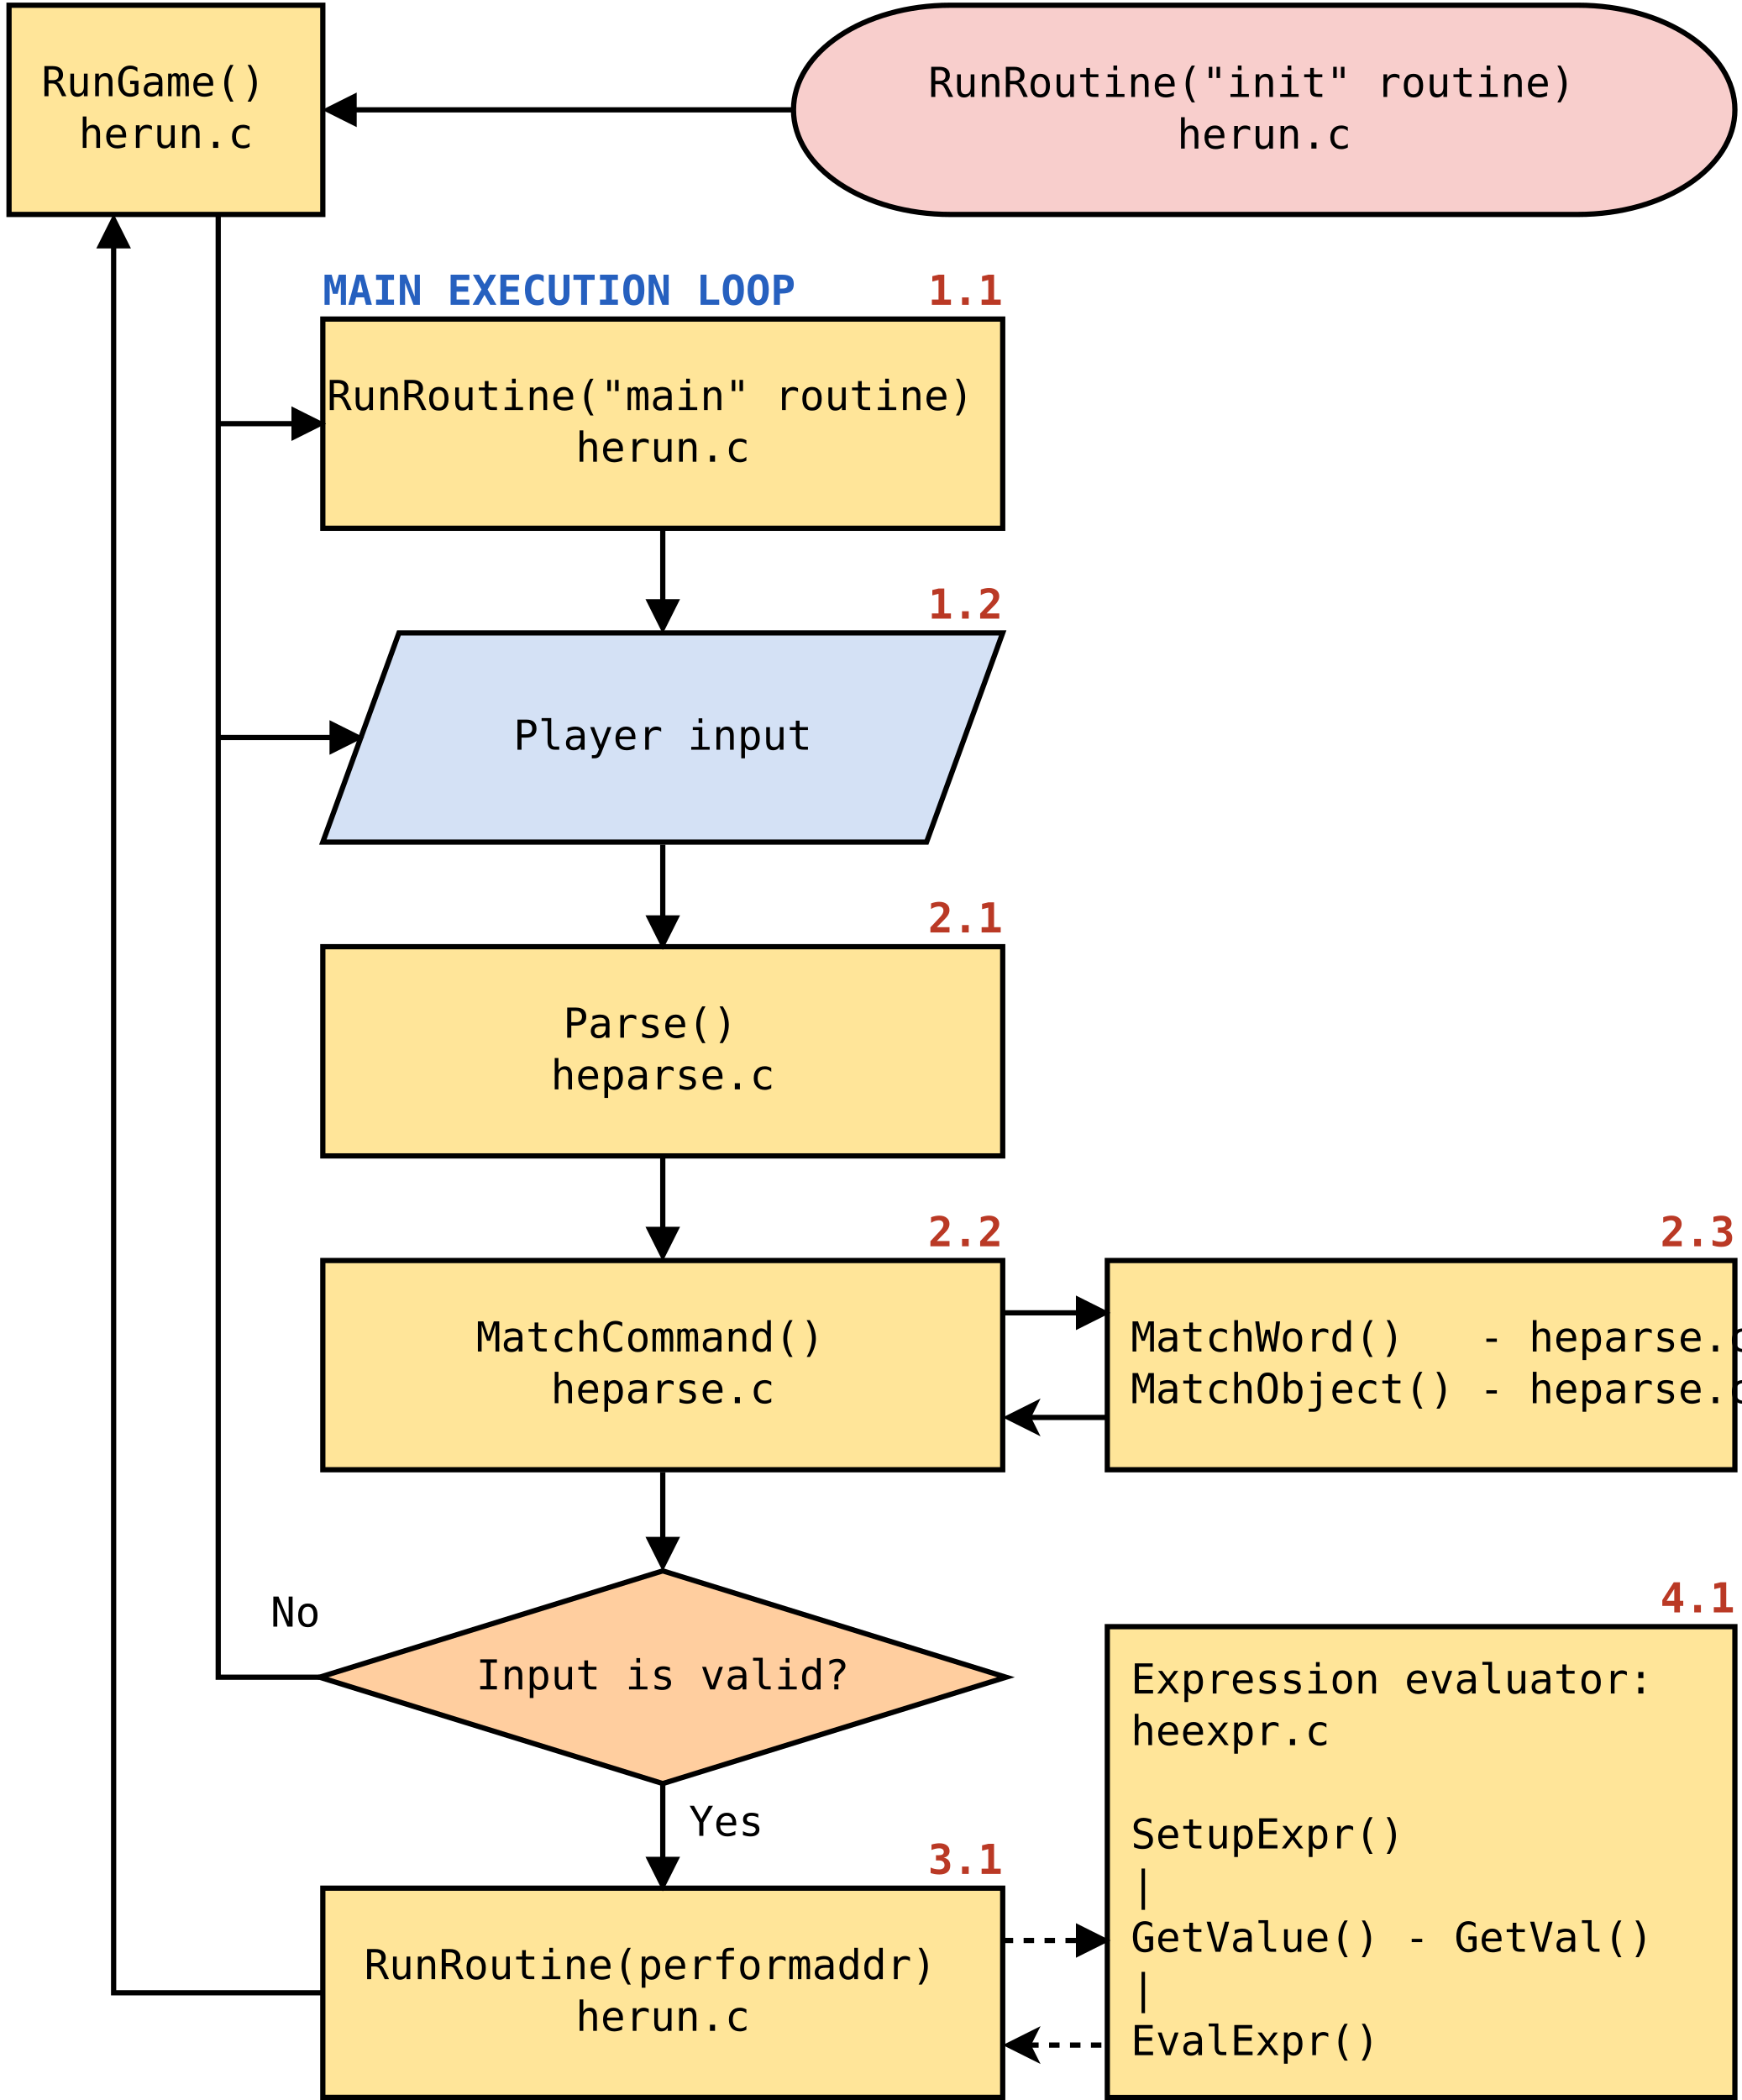
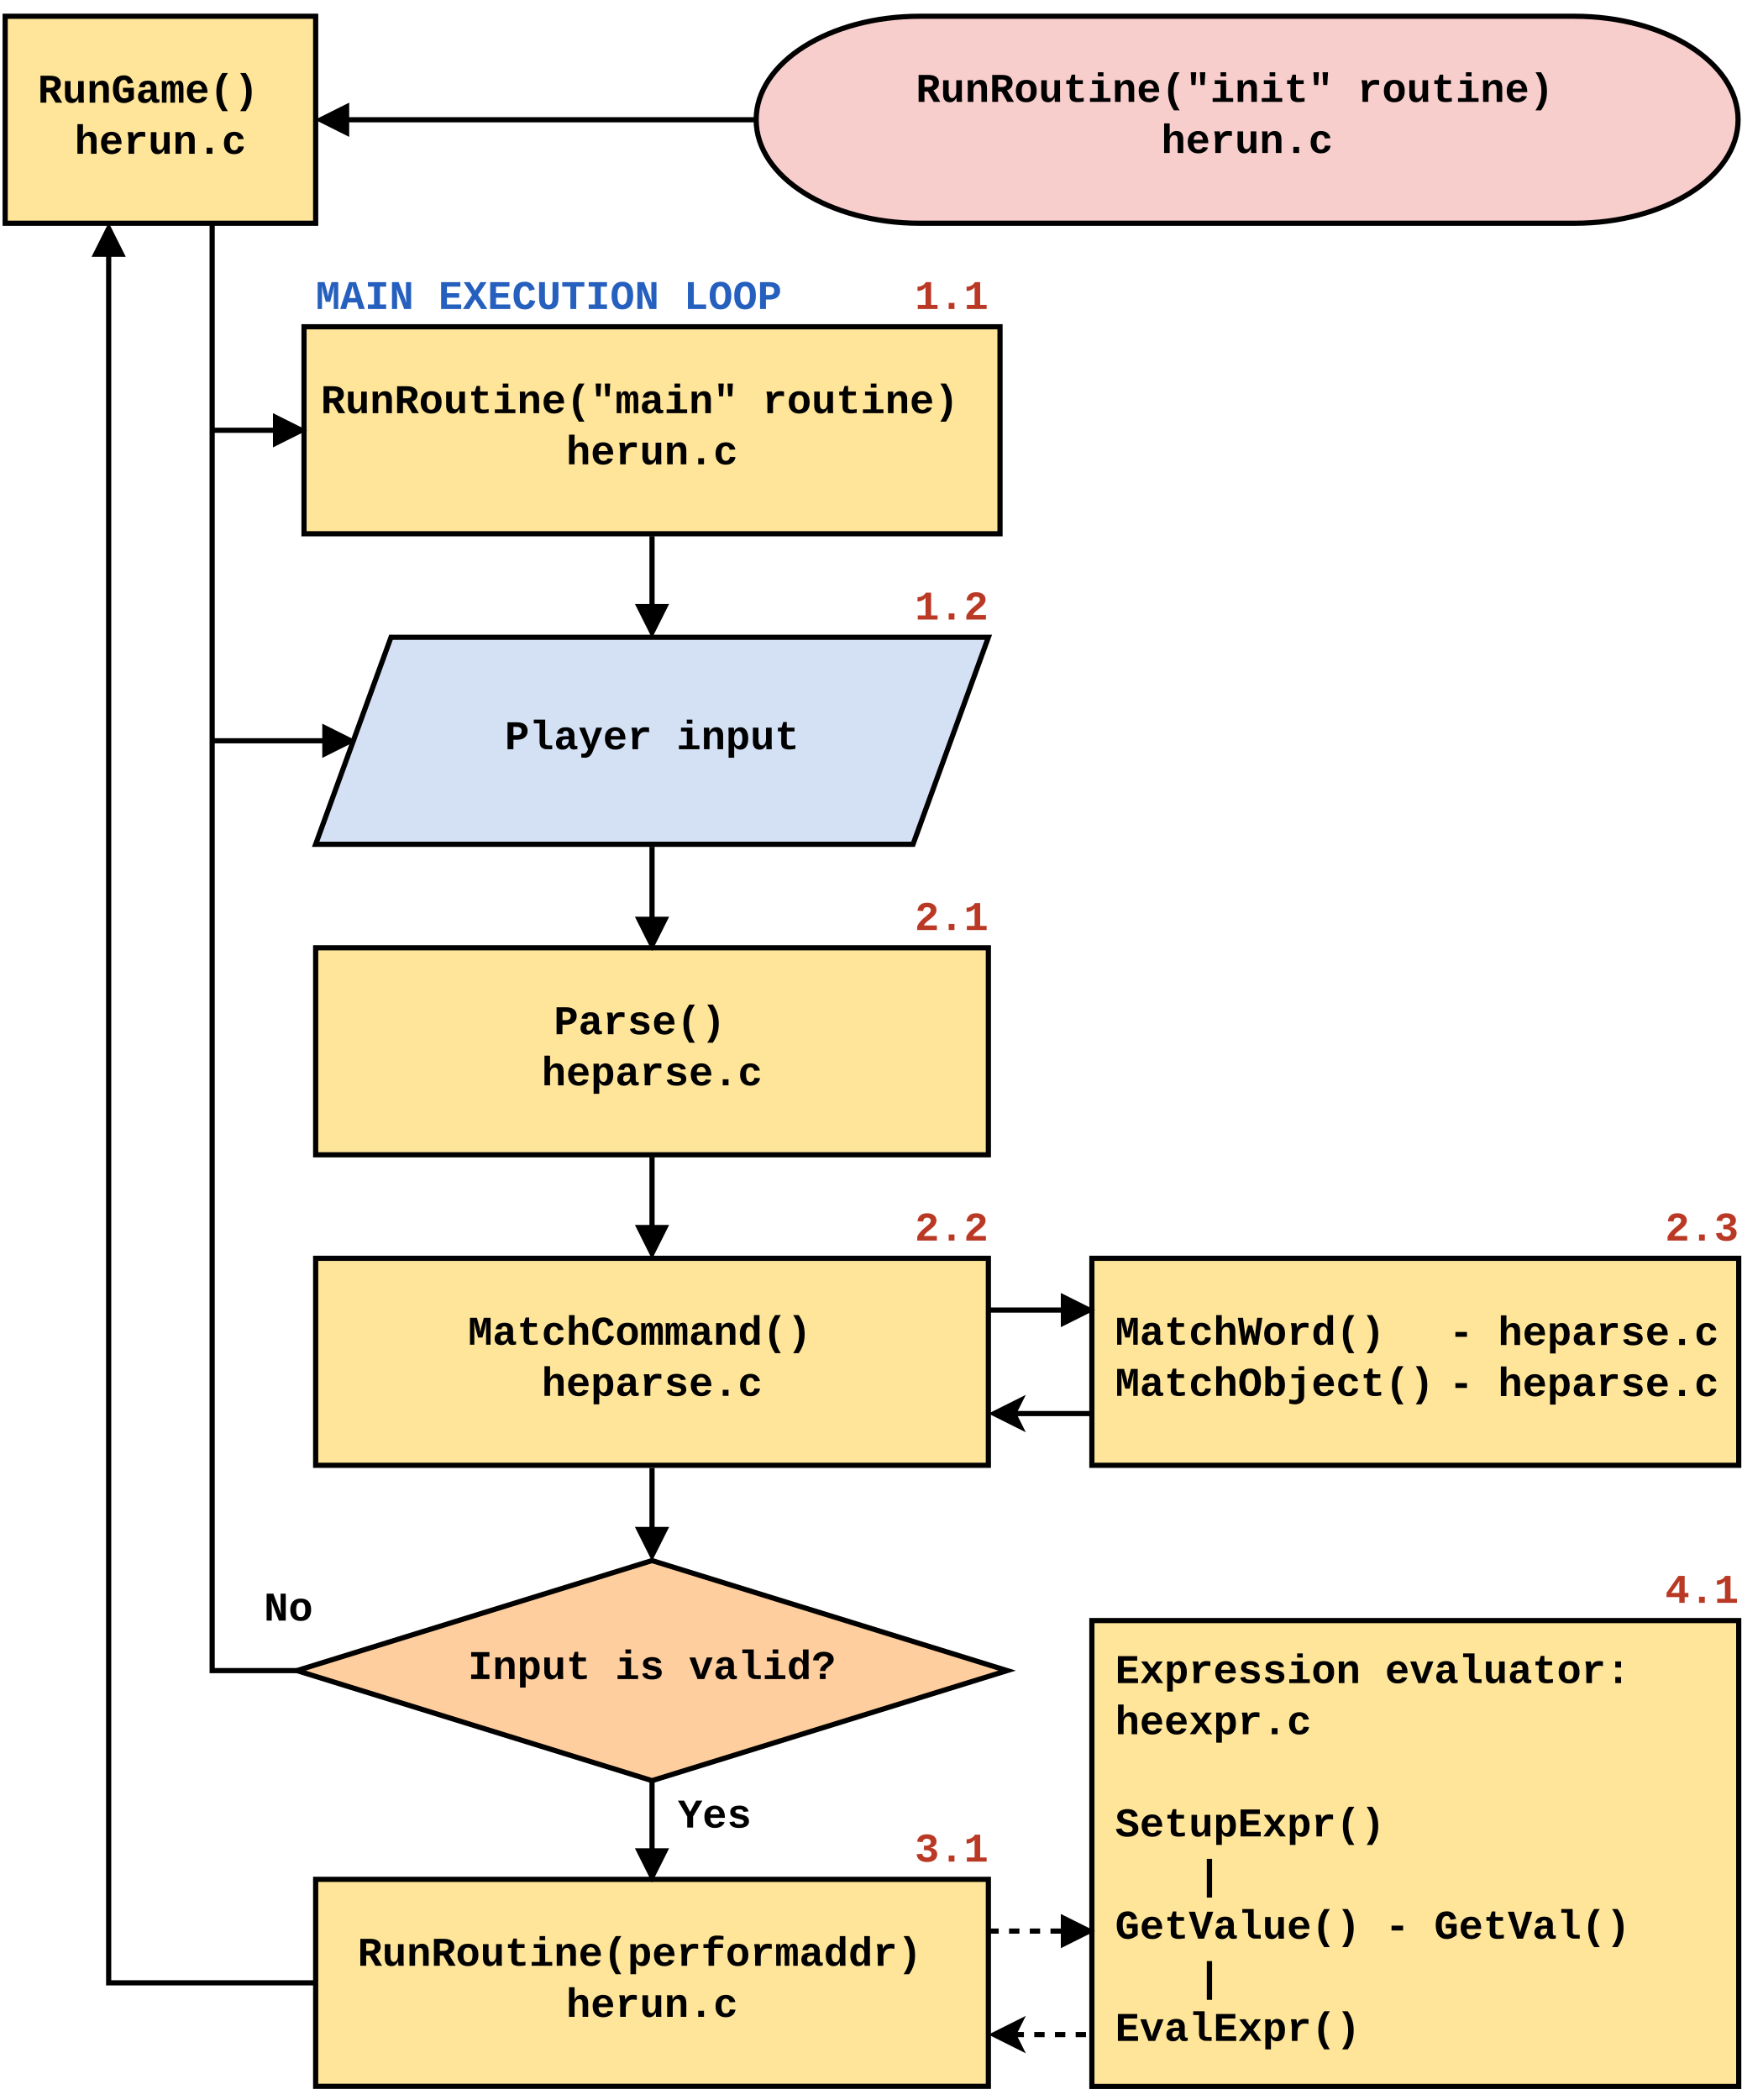
- <svg xmlns="http://www.w3.org/2000/svg" width="34cm" height="41cm" viewBox="198 118 663 803">
+ <svg xmlns="http://www.w3.org/2000/svg" width="34cm" height="41cm" viewBox="198 118 673 803">
  <g>
-     <path style="fill: #f8cecc" d="M 560 120 L 800,120 C 833.137,120 860,137.909 860,160 C 860,182.091 833.137,200 800,200 L 560,200 C 526.863,200 500,182.091 500,160 C 500,137.909 526.863,120 560,120z" />
-     <path style="fill: none; fill-opacity:0; stroke-width: 2; stroke: #000000" d="M 560 120 L 800,120 C 833.137,120 860,137.909 860,160 C 860,182.091 833.137,200 800,200 L 560,200 C 526.863,200 500,182.091 500,160 C 500,137.909 526.863,120 560,120" />
-     <text font-size="15.804" style="fill: #000000;text-anchor:middle;font-family:Consolas;font-style:normal;font-weight:normal" x="680" y="155.061">
-       <tspan x="680" y="155.061">RunRoutine("init" routine)</tspan>
-       <tspan x="680" y="174.817">herun.c</tspan>
+     <path style="fill: #f8cecc" d="M 553.5 120 L 806.5,120 C 841.432,120 869.75,137.909 869.75,160 C 869.75,182.091 841.432,200 806.5,200 L 553.5,200 C 518.568,200 490.25,182.091 490.25,160 C 490.25,137.909 518.568,120 553.5,120z" />
+     <path style="fill: none; fill-opacity:0; stroke-width: 2; stroke: #000000" d="M 553.5 120 L 806.5,120 C 841.432,120 869.75,137.909 869.75,160 C 869.75,182.091 841.432,200 806.5,200 L 553.5,200 C 518.568,200 490.25,182.091 490.25,160 C 490.25,137.909 518.568,120 553.5,120" />
+     <text font-size="15.804" style="fill: #000000;text-anchor:middle;font-family:Courier New;font-style:normal;font-weight:700" x="680" y="153.086">
+       <tspan x="680" y="153.086">RunRoutine("init" routine)</tspan>
+       <tspan x="680" y="172.841">herun.c</tspan>
    </text>
  </g>
  <text font-size="12.8" style="fill: #000000;text-anchor:start;font-family:sans-serif;font-style:normal;font-weight:normal" x="680" y="160">
    <tspan x="680" y="160" />
  </text>
  <g>
    <rect style="fill: #ffe599" x="200" y="120" width="120" height="80" />
    <rect style="fill: none; fill-opacity:0; stroke-width: 2; stroke: #000000" x="200" y="120" width="120" height="80" />
-     <text font-size="15.804" style="fill: #000000;text-anchor:middle;font-family:Consolas;font-style:normal;font-weight:normal" x="260" y="154.794">
-       <tspan x="260" y="154.794">RunGame()</tspan>
-       <tspan x="260" y="174.55">herun.c</tspan>
+     <text font-size="15.804" style="fill: #000000;text-anchor:middle;font-family:Courier New;font-style:normal;font-weight:700" x="260" y="153.394">
+       <tspan x="260" y="153.394">RunGame()</tspan>
+       <tspan x="260" y="173.15">herun.c</tspan>
    </text>
  </g>
  <g>
-     <line style="fill: none; fill-opacity:0; stroke-width: 2; stroke: #000000" x1="500.018" y1="160" x2="331.959" y2="160" />
+     <line style="fill: none; fill-opacity:0; stroke-width: 2; stroke: #000000" x1="490.245" y1="160" x2="331.959" y2="160" />
    <polygon style="fill: #000000" points="331.959,155 321.959,160 331.959,165 " />
    <polygon style="fill: none; fill-opacity:0; stroke-width: 2; stroke: #000000" points="331.959,155 321.959,160 331.959,165 " />
  </g>
  <g>
-     <rect style="fill: #ffe599" x="320" y="240" width="260" height="80" />
-     <rect style="fill: none; fill-opacity:0; stroke-width: 2; stroke: #000000" x="320" y="240" width="260" height="80" />
-     <text font-size="15.804" style="fill: #000000;text-anchor:middle;font-family:Consolas;font-style:normal;font-weight:normal" x="450" y="274.794">
-       <tspan x="450" y="274.794">RunRoutine("main" routine)</tspan>
-       <tspan x="450" y="294.55">herun.c</tspan>
+     <rect style="fill: #ffe599" x="315.5" y="240" width="269" height="80" />
+     <rect style="fill: none; fill-opacity:0; stroke-width: 2; stroke: #000000" x="315.5" y="240" width="269" height="80" />
+     <text font-size="15.804" style="fill: #000000;text-anchor:middle;font-family:Courier New;font-style:normal;font-weight:700" x="450" y="273.394">
+       <tspan x="450" y="273.394">RunRoutine("main" routine)</tspan>
+       <tspan x="450" y="293.15">herun.c</tspan>
    </text>
  </g>
  <g>
    <polygon style="fill: #d4e1f5" points="349.118,360 580,360 550.882,440 320,440 " />
    <polygon style="fill: none; fill-opacity:0; stroke-width: 2; stroke: #000000" points="349.118,360 580,360 550.882,440 320,440 " />
-     <text font-size="15.804" style="fill: #000000;text-anchor:middle;font-family:Consolas;font-style:normal;font-weight:normal" x="450" y="404.672">
-       <tspan x="450" y="404.672">Player input</tspan>
+     <text font-size="15.804" style="fill: #000000;text-anchor:middle;font-family:Courier New;font-style:normal;font-weight:700" x="450" y="403.272">
+       <tspan x="450" y="403.272">Player input</tspan>
    </text>
  </g>
  <g>
-     <polygon style="fill: #ffce9f" points="450,718.668 581.252,759.334 450,800 318.748,759.334 " />
-     <polygon style="fill: none; fill-opacity:0; stroke-width: 2; stroke: #000000" points="450,718.668 581.252,759.334 450,800 318.748,759.334 " />
-     <text font-size="15.804" style="fill: #000000;text-anchor:middle;font-family:Consolas;font-style:normal;font-weight:normal" x="450" y="764.006">
-       <tspan x="450" y="764.006">Input is valid?</tspan>
+     <polygon style="fill: #ffce9f" points="450,716.81 587.252,759.335 450,801.86 312.748,759.335 " />
+     <polygon style="fill: none; fill-opacity:0; stroke-width: 2; stroke: #000000" points="450,716.81 587.252,759.335 450,801.86 312.748,759.335 " />
+     <text font-size="15.804" style="fill: #000000;text-anchor:middle;font-family:Courier New;font-style:normal;font-weight:700" x="450" y="762.607">
+       <tspan x="450" y="762.607">Input is valid?</tspan>
    </text>
  </g>
  <g>
    <line style="fill: none; fill-opacity:0; stroke-width: 2; stroke: #000000" x1="450" y1="320.898" x2="450" y2="348.102" />
    <polygon style="fill: #000000" points="445,348.102 450,358.102 455,348.102 " />
    <polygon style="fill: none; fill-opacity:0; stroke-width: 2; stroke: #000000" points="445,348.102 450,358.102 455,348.102 " />
  </g>
-   <polyline style="fill: none; fill-opacity:0; stroke-width: 2; stroke: #000000" points="280,200 280,759.334 318.748,759.334 " />
+   <polyline style="fill: none; fill-opacity:0; stroke-width: 2; stroke: #000000" points="280,200 280,759.334 312.748,759.334 " />
  <g>
    <line style="fill: none; fill-opacity:0; stroke-width: 2; stroke: #000000" x1="280" y1="400" x2="323.558" y2="400" />
    <polygon style="fill: #000000" points="323.558,405 333.558,400 323.558,395 " />
    <polygon style="fill: none; fill-opacity:0; stroke-width: 2; stroke: #000000" points="323.558,405 333.558,400 323.558,395 " />
  </g>
  <g>
-     <line style="fill: none; fill-opacity:0; stroke-width: 2; stroke: #000000" x1="280" y1="280" x2="309" y2="280" />
-     <polygon style="fill: #000000" points="309,285 319,280 309,275 " />
-     <polygon style="fill: none; fill-opacity:0; stroke-width: 2; stroke: #000000" points="309,285 319,280 309,275 " />
+     <line style="fill: none; fill-opacity:0; stroke-width: 2; stroke: #000000" x1="280" y1="280" x2="304.5" y2="280" />
+     <polygon style="fill: #000000" points="304.5,285 314.5,280 304.5,275 " />
+     <polygon style="fill: none; fill-opacity:0; stroke-width: 2; stroke: #000000" points="304.5,285 314.5,280 304.5,275 " />
  </g>
  <g>
    <rect style="fill: #ffe599" x="320" y="480" width="260" height="80" />
    <rect style="fill: none; fill-opacity:0; stroke-width: 2; stroke: #000000" x="320" y="480" width="260" height="80" />
-     <text font-size="15.804" style="fill: #000000;text-anchor:middle;font-family:Consolas;font-style:normal;font-weight:normal" x="450" y="514.794">
-       <tspan x="450" y="514.794">Parse()</tspan>
-       <tspan x="450" y="534.55">heparse.c</tspan>
+     <text font-size="15.804" style="fill: #000000;text-anchor:middle;font-family:Courier New;font-style:normal;font-weight:700" x="450" y="513.394">
+       <tspan x="450" y="513.394">Parse()</tspan>
+       <tspan x="450" y="533.15">heparse.c</tspan>
    </text>
  </g>
  <g>
    <line style="fill: none; fill-opacity:0; stroke-width: 2; stroke: #000000" x1="450" y1="440.977" x2="450" y2="469" />
    <polygon style="fill: #000000" points="445,469 450,479 455,469 " />
    <polygon style="fill: none; fill-opacity:0; stroke-width: 2; stroke: #000000" points="445,469 450,479 455,469 " />
  </g>
  <g>
    <line style="fill: none; fill-opacity:0; stroke-width: 2; stroke: #000000" x1="450" y1="560.898" x2="450" y2="588.102" />
    <polygon style="fill: #000000" points="445,588.102 450,598.102 455,588.102 " />
    <polygon style="fill: none; fill-opacity:0; stroke-width: 2; stroke: #000000" points="445,588.102 450,598.102 455,588.102 " />
  </g>
  <g>
    <rect style="fill: #ffe599" x="320" y="600" width="260" height="80" />
    <rect style="fill: none; fill-opacity:0; stroke-width: 2; stroke: #000000" x="320" y="600" width="260" height="80" />
-     <text font-size="15.804" style="fill: #000000;text-anchor:middle;font-family:Consolas;font-style:normal;font-weight:normal" x="450" y="634.794">
-       <tspan x="450" y="634.794">MatchCommand()</tspan>
-       <tspan x="450" y="654.55">heparse.c</tspan>
+     <text font-size="15.804" style="fill: #000000;text-anchor:middle;font-family:Courier New;font-style:normal;font-weight:700" x="450" y="633.394">
+       <tspan x="450" y="633.394">MatchCommand()</tspan>
+       <tspan x="450" y="653.15">heparse.c</tspan>
    </text>
  </g>
  <g>
-     <line style="fill: none; fill-opacity:0; stroke-width: 2; stroke: #000000" x1="450" y1="680.999" x2="450" y2="706.668" />
-     <polygon style="fill: #000000" points="445,706.668 450,716.668 455,706.668 " />
-     <polygon style="fill: none; fill-opacity:0; stroke-width: 2; stroke: #000000" points="445,706.668 450,716.668 455,706.668 " />
+     <line style="fill: none; fill-opacity:0; stroke-width: 2; stroke: #000000" x1="450" y1="681" x2="450" y2="704.81" />
+     <polygon style="fill: #000000" points="445,704.81 450,714.81 455,704.81 " />
+     <polygon style="fill: none; fill-opacity:0; stroke-width: 2; stroke: #000000" points="445,704.81 450,714.81 455,704.81 " />
  </g>
  <g>
-     <rect style="fill: #ffe599" x="620" y="600" width="240" height="80" />
-     <rect style="fill: none; fill-opacity:0; stroke-width: 2; stroke: #000000" x="620" y="600" width="240" height="80" />
-     <text font-size="15.804" style="fill: #000000;text-anchor:start;font-family:Consolas;font-style:normal;font-weight:normal" x="629" y="634.794">
-       <tspan x="629" y="634.794">MatchWord()   - heparse.c</tspan>
-       <tspan x="629" y="654.55">MatchObject() - heparse.c</tspan>
+     <rect style="fill: #ffe599" x="620" y="600" width="250" height="80" />
+     <rect style="fill: none; fill-opacity:0; stroke-width: 2; stroke: #000000" x="620" y="600" width="250" height="80" />
+     <text font-size="15.804" style="fill: #000000;text-anchor:start;font-family:Courier New;font-style:normal;font-weight:700" x="629" y="633.394">
+       <tspan x="629" y="633.394">MatchWord()</tspan>
+       <tspan x="629" y="653.15">MatchObject()</tspan>
    </text>
  </g>
  <g>
    <line style="fill: none; fill-opacity:0; stroke-width: 2; stroke: #000000" x1="580" y1="620" x2="609" y2="620" />
    <polygon style="fill: #000000" points="609,625 619,620 609,615 " />
    <polygon style="fill: none; fill-opacity:0; stroke-width: 2; stroke: #000000" points="609,625 619,620 609,615 " />
  </g>
  <g>
    <line style="fill: none; fill-opacity:0; stroke-width: 2; stroke: #000000" x1="589.736" y1="660" x2="620" y2="660" />
    <polygon style="fill: #000000" points="582.236,660 592.236,655 589.736,660 592.236,665 " />
    <polygon style="fill: none; fill-opacity:0; stroke-width: 2; stroke: #000000" points="582.236,660 592.236,655 589.736,660 592.236,665 " />
  </g>
  <g>
    <rect style="fill: #ffe599" x="320" y="840" width="260" height="80" />
    <rect style="fill: none; fill-opacity:0; stroke-width: 2; stroke: #000000" x="320" y="840" width="260" height="80" />
-     <text font-size="15.804" style="fill: #000000;text-anchor:middle;font-family:Consolas;font-style:normal;font-weight:normal" x="450" y="874.794">
-       <tspan x="450" y="874.794">RunRoutine(performaddr)</tspan>
-       <tspan x="450" y="894.55">herun.c</tspan>
+     <text font-size="15.804" style="fill: #000000;text-anchor:middle;font-family:Courier New;font-style:normal;font-weight:700" x="450" y="873.394">
+       <tspan x="450" y="873.394">RunRoutine(performaddr)</tspan>
+       <tspan x="450" y="893.15">herun.c</tspan>
    </text>
  </g>
  <g>
    <polyline style="fill: none; fill-opacity:0; stroke-width: 2; stroke: #000000" points="320,880 240,880 240,211.98 " />
    <polygon style="fill: #000000" points="245,211.98 240,201.98 235,211.98 " />
    <polygon style="fill: none; fill-opacity:0; stroke-width: 2; stroke: #000000" points="245,211.98 240,201.98 235,211.98 " />
  </g>
  <g>
-     <line style="fill: none; fill-opacity:0; stroke-width: 2; stroke: #000000" x1="450" y1="800" x2="450" y2="829" />
+     <line style="fill: none; fill-opacity:0; stroke-width: 2; stroke: #000000" x1="450" y1="801.86" x2="450" y2="829" />
    <polygon style="fill: #000000" points="445,829 450,839 455,829 " />
    <polygon style="fill: none; fill-opacity:0; stroke-width: 2; stroke: #000000" points="445,829 450,839 455,829 " />
  </g>
-   <text font-size="15.804" style="fill: #000000;text-anchor:start;font-family:Consolas;font-style:normal;font-weight:normal" x="460" y="820">
+   <text font-size="15.804" style="fill: #000000;text-anchor:start;font-family:Courier New;font-style:normal;font-weight:700" x="460" y="820">
    <tspan x="460" y="820">Yes</tspan>
  </text>
-   <text font-size="15.804" style="fill: #000000;text-anchor:start;font-family:Consolas;font-style:normal;font-weight:normal" x="300" y="740">
+   <text font-size="15.804" style="fill: #000000;text-anchor:start;font-family:Courier New;font-style:normal;font-weight:700" x="300" y="740">
    <tspan x="300" y="740">No</tspan>
  </text>
  <g>
-     <rect style="fill: #ffe599" x="620" y="740" width="240" height="180.044" />
-     <rect style="fill: none; fill-opacity:0; stroke-width: 2; stroke: #000000" x="620" y="740" width="240" height="180.044" />
-     <text font-size="15.804" style="fill: #000000;text-anchor:start;font-family:Consolas;font-style:normal;font-weight:normal" x="629" y="765.55">
-       <tspan x="629" y="765.55">Expression evaluator:</tspan>
-       <tspan x="629" y="785.306">heexpr.c</tspan>
-       <tspan x="629" y="805.061" />
-       <tspan x="629" y="824.817">SetupExpr()          </tspan>
-       <tspan x="629" y="844.572">  |            </tspan>
-       <tspan x="629" y="864.328">GetValue() - GetVal()</tspan>
-       <tspan x="629" y="884.083">  |           </tspan>
-       <tspan x="629" y="903.839">EvalExpr()           </tspan>
+     <rect style="fill: #ffe599" x="620" y="740" width="250" height="180.044" />
+     <rect style="fill: none; fill-opacity:0; stroke-width: 2; stroke: #000000" x="620" y="740" width="250" height="180.044" />
+     <text font-size="15.804" style="fill: #000000;text-anchor:start;font-family:Courier New;font-style:normal;font-weight:700" x="629" y="764.15">
+       <tspan x="629" y="764.15">Expression evaluator:</tspan>
+       <tspan x="629" y="783.906">heexpr.c</tspan>
+       <tspan x="629" y="803.661" />
+       <tspan x="629" y="823.417">SetupExpr()          </tspan>
+       <tspan x="629" y="843.172">            </tspan>
+       <tspan x="629" y="862.928">GetValue() - GetVal()</tspan>
+       <tspan x="629" y="882.683">           </tspan>
+       <tspan x="629" y="902.439">EvalExpr()           </tspan>
    </text>
  </g>
  <g>
    <line style="fill: none; fill-opacity:0; stroke-width: 2; stroke-dasharray: 4; stroke: #000000" x1="580" y1="860" x2="609" y2="860" />
    <polygon style="fill: #000000" points="609,865 619,860 609,855 " />
    <polygon style="fill: none; fill-opacity:0; stroke-width: 2; stroke: #000000" points="609,865 619,860 609,855 " />
  </g>
  <g>
    <line style="fill: none; fill-opacity:0; stroke-width: 2; stroke-dasharray: 4; stroke: #000000" x1="589.736" y1="900" x2="620" y2="900" />
    <polygon style="fill: #000000" points="582.236,900 592.236,895 589.736,900 592.236,905 " />
    <polygon style="fill: none; fill-opacity:0; stroke-width: 2; stroke: #000000" points="582.236,900 592.236,895 589.736,900 592.236,905 " />
  </g>
-   <text font-size="15.804" style="fill: #2660bf;text-anchor:start;font-family:Consolas;font-style:normal;font-weight:700" x="320" y="234.55">
-     <tspan x="320" y="234.55">MAIN EXECUTION LOOP</tspan>
+   <text font-size="15.804" style="fill: #2660bf;text-anchor:start;font-family:Courier New;font-style:normal;font-weight:700" x="320" y="233.15">
+     <tspan x="320" y="233.15">MAIN EXECUTION LOOP</tspan>
  </text>
-   <text font-size="15.804" style="fill: #ba3925;text-anchor:end;font-family:Consolas;font-style:normal;font-weight:700" x="580" y="234.55">
-     <tspan x="580" y="234.55">1.1</tspan>
+   <text font-size="15.804" style="fill: #ba3925;text-anchor:end;font-family:Courier New;font-style:normal;font-weight:700" x="580" y="233.15">
+     <tspan x="580" y="233.15">1.1</tspan>
  </text>
-   <text font-size="15.804" style="fill: #ba3925;text-anchor:end;font-family:Consolas;font-style:normal;font-weight:700" x="580" y="354.55">
-     <tspan x="580" y="354.55">1.2</tspan>
+   <text font-size="15.804" style="fill: #ba3925;text-anchor:end;font-family:Courier New;font-style:normal;font-weight:700" x="580" y="353.15">
+     <tspan x="580" y="353.15">1.2</tspan>
  </text>
-   <text font-size="15.804" style="fill: #ba3925;text-anchor:end;font-family:Consolas;font-style:normal;font-weight:700" x="580" y="474.55">
-     <tspan x="580" y="474.55">2.1</tspan>
+   <text font-size="15.804" style="fill: #ba3925;text-anchor:end;font-family:Courier New;font-style:normal;font-weight:700" x="580" y="473.15">
+     <tspan x="580" y="473.15">2.1</tspan>
  </text>
-   <text font-size="15.804" style="fill: #ba3925;text-anchor:end;font-family:Consolas;font-style:normal;font-weight:700" x="580" y="594.55">
-     <tspan x="580" y="594.55">2.2</tspan>
+   <text font-size="15.804" style="fill: #ba3925;text-anchor:end;font-family:Courier New;font-style:normal;font-weight:700" x="580" y="593.15">
+     <tspan x="580" y="593.15">2.2</tspan>
  </text>
-   <text font-size="15.804" style="fill: #ba3925;text-anchor:end;font-family:Consolas;font-style:normal;font-weight:700" x="860" y="594.55">
-     <tspan x="860" y="594.55">2.3</tspan>
+   <text font-size="15.804" style="fill: #ba3925;text-anchor:end;font-family:Courier New;font-style:normal;font-weight:700" x="870" y="593.15">
+     <tspan x="870" y="593.15">2.3</tspan>
  </text>
-   <text font-size="15.804" style="fill: #ba3925;text-anchor:end;font-family:Consolas;font-style:normal;font-weight:700" x="860" y="734.55">
-     <tspan x="860" y="734.55">4.1</tspan>
+   <text font-size="15.804" style="fill: #ba3925;text-anchor:end;font-family:Courier New;font-style:normal;font-weight:700" x="870" y="733.15">
+     <tspan x="870" y="733.15">4.1</tspan>
  </text>
-   <text font-size="15.804" style="fill: #ba3925;text-anchor:end;font-family:Consolas;font-style:normal;font-weight:700" x="580" y="834.55">
-     <tspan x="580" y="834.55">3.1</tspan>
+   <text font-size="15.804" style="fill: #ba3925;text-anchor:end;font-family:Courier New;font-style:normal;font-weight:700" x="580" y="833.15">
+     <tspan x="580" y="833.15">3.1</tspan>
+   </text>
+   <text font-size="15.804" style="fill: #000000;text-anchor:start;font-family:Courier New;font-style:normal;font-weight:700" x="758" y="633.5">
+     <tspan x="758" y="633.5">- heparse.c</tspan>
+     <tspan x="758" y="653.256">- heparse.c</tspan>
+   </text>
+   <text font-size="15.804" style="fill: #000000;text-anchor:start;font-family:Courier New;font-style:normal;font-weight:700" x="660.708" y="843.536">
+     <tspan x="660.708" y="843.536">|</tspan>
+     <tspan x="660.708" y="863.292" />
+     <tspan x="660.708" y="883.047">|</tspan>
  </text>
</svg>
